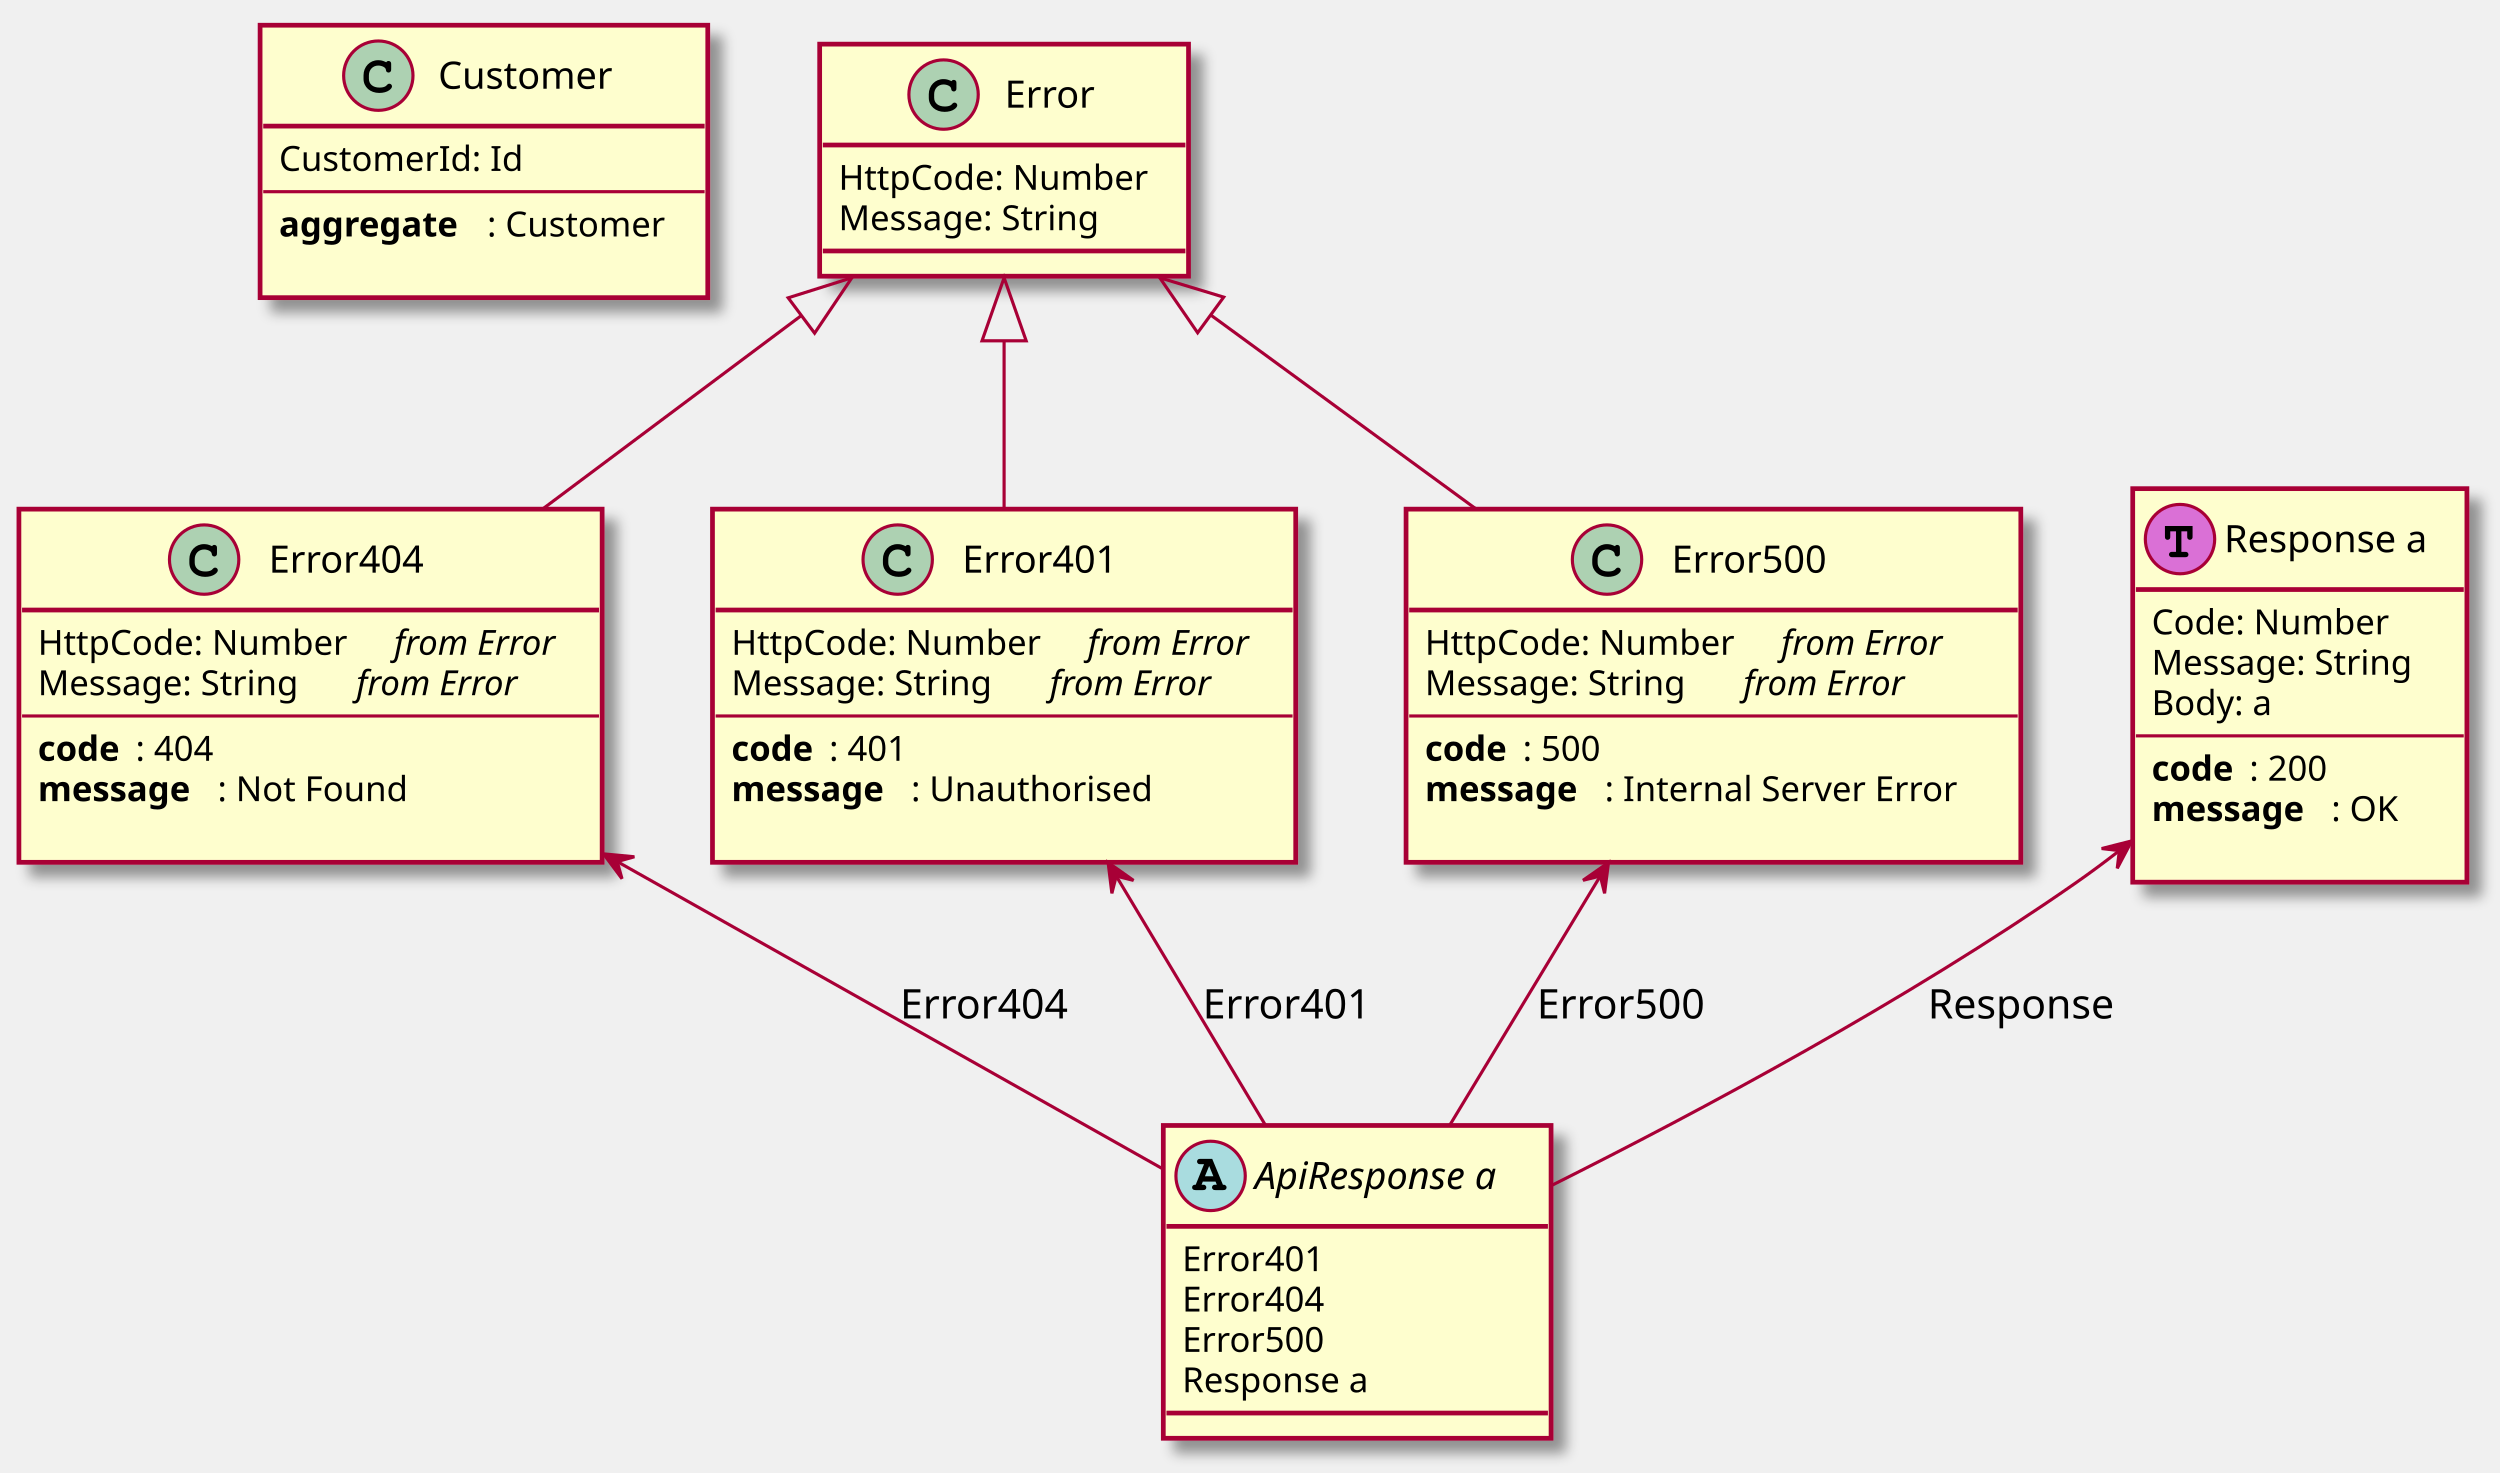
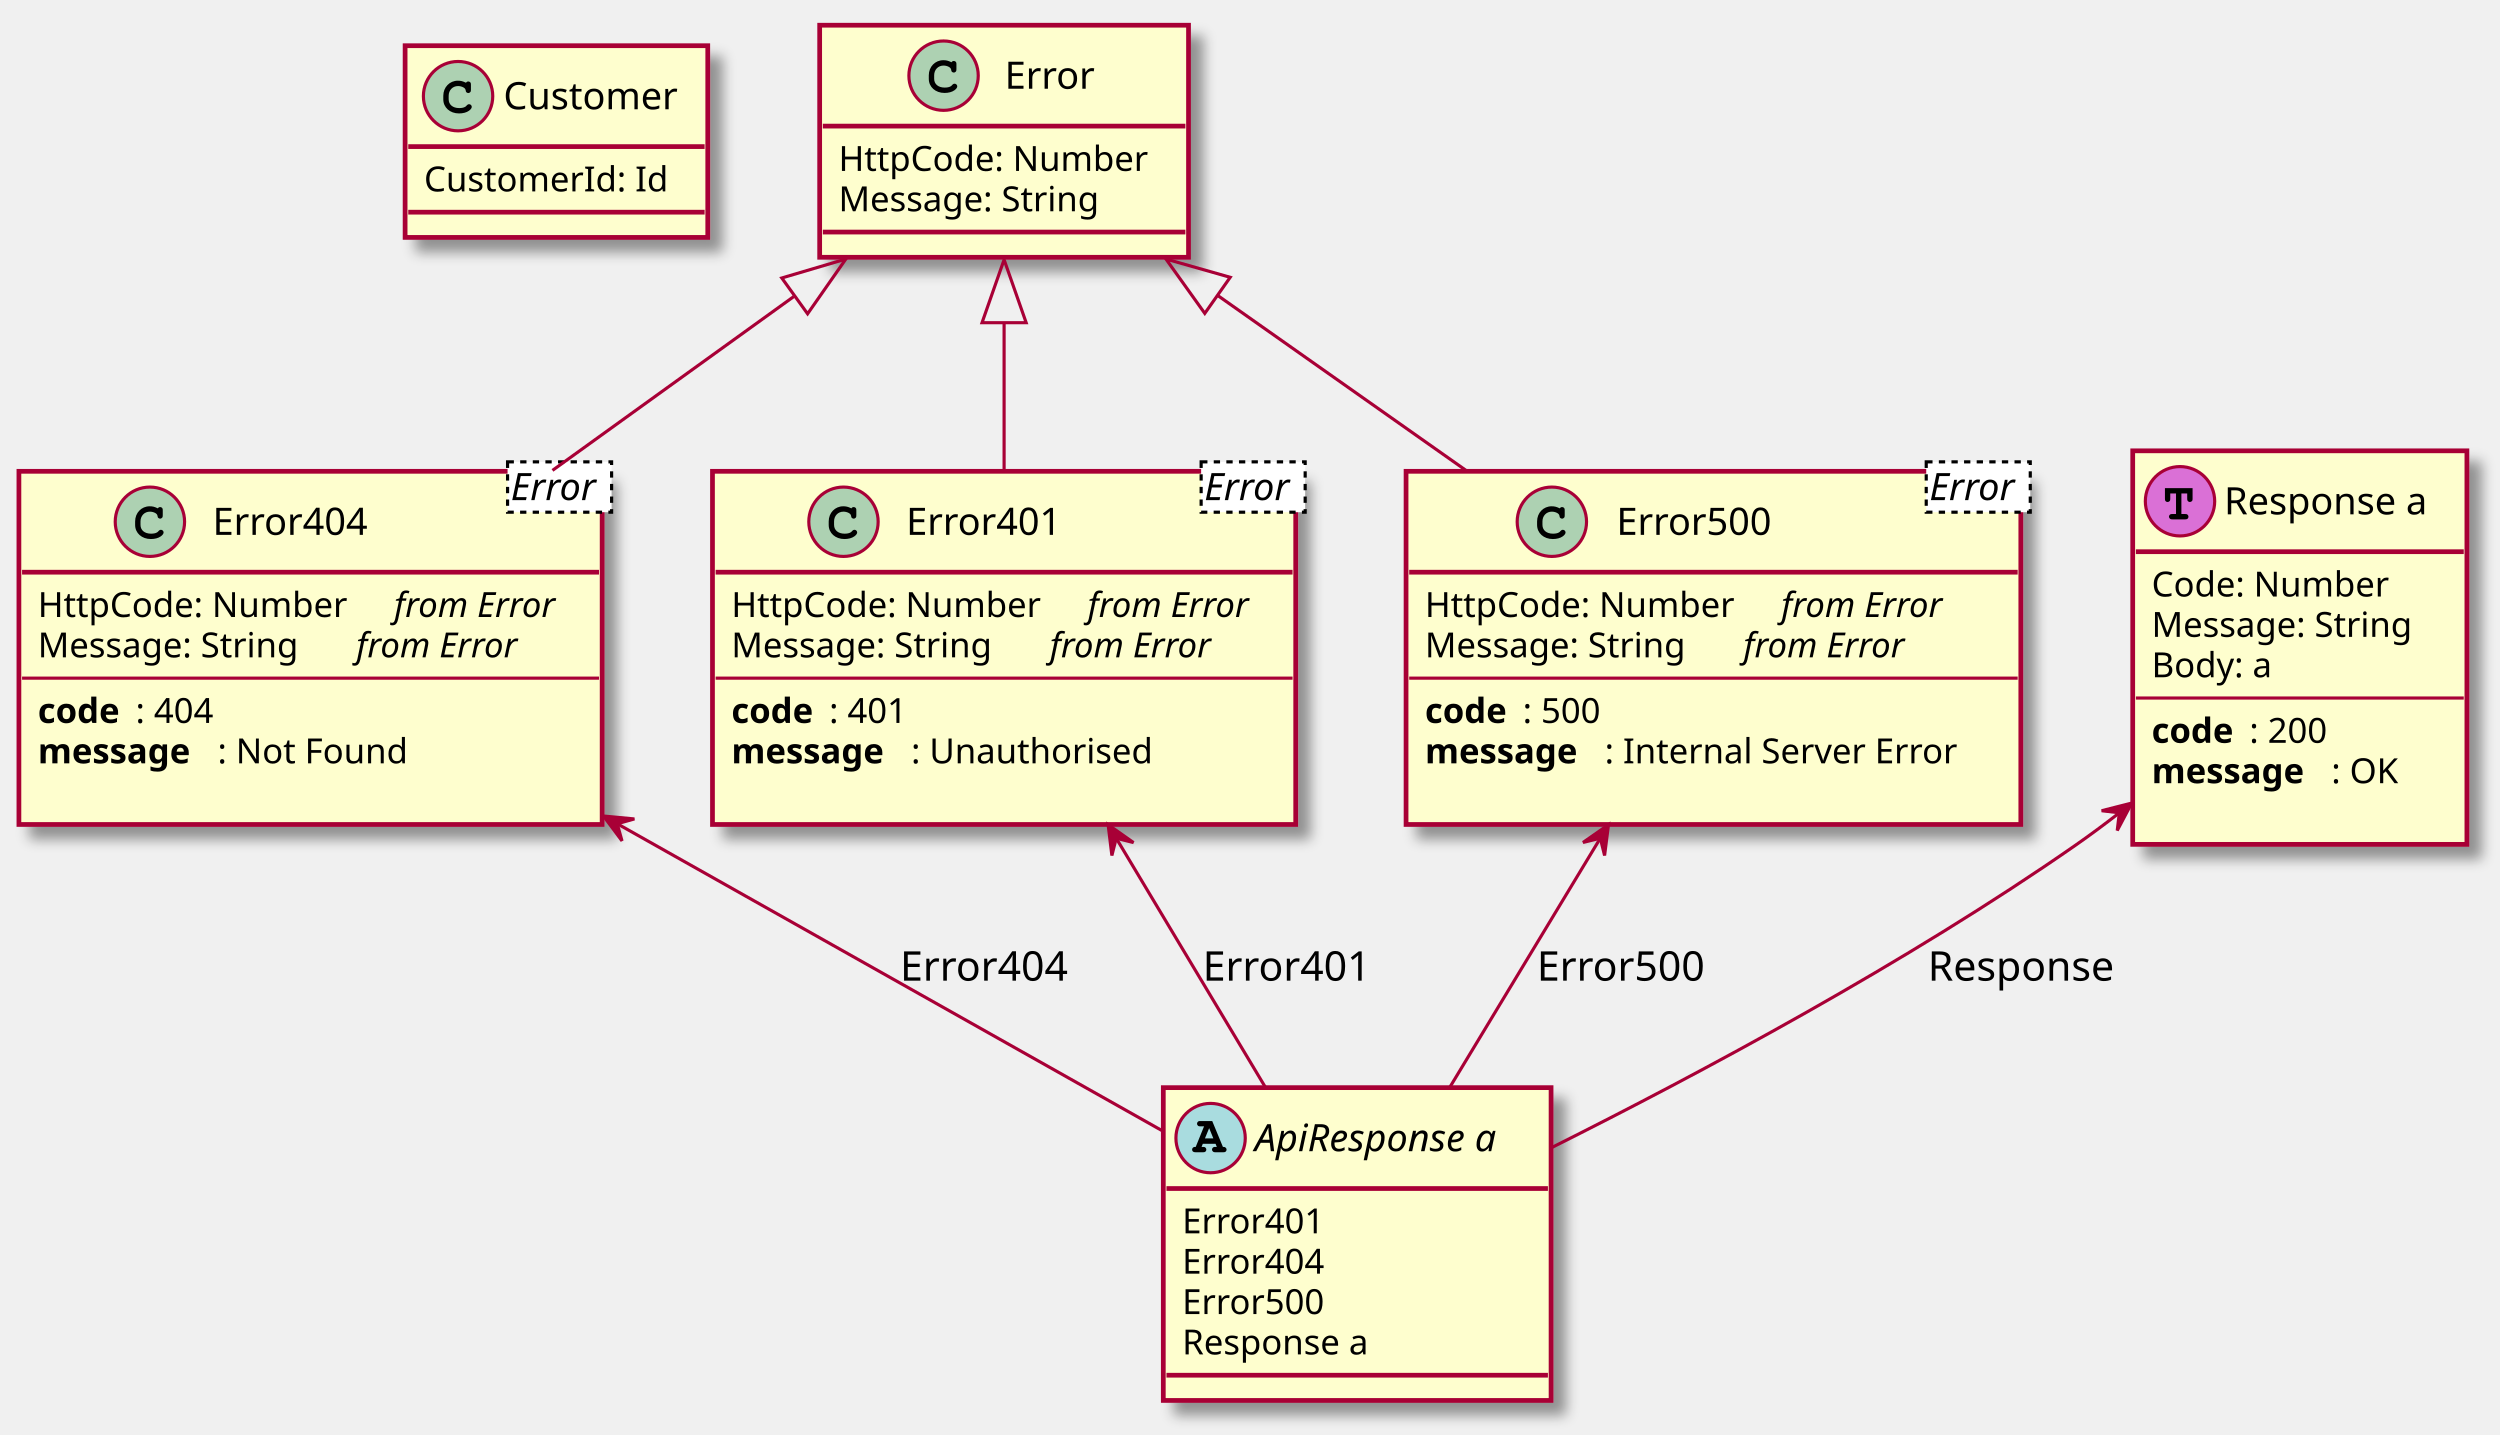
- <svg xmlns="http://www.w3.org/2000/svg" contentScriptType="application/ecmascript" contentStyleType="text/css" height="467px" preserveAspectRatio="none" style="width:793px;height:467px;" version="1.1" viewBox="0 0 793 467" width="793px" zoomAndPan="magnify">
+ <svg xmlns="http://www.w3.org/2000/svg" contentScriptType="application/ecmascript" contentStyleType="text/css" height="455px" preserveAspectRatio="none" style="width:793px;height:455px;" version="1.1" viewBox="0 0 793 455" width="793px" zoomAndPan="magnify">
  <defs>
-     <filter height="300%" id="flx3q37cgegg9" width="300%" x="-1" y="-1">
+     <filter height="300%" id="fidzcqry8nrko" width="300%" x="-1" y="-1">
      <feGaussianBlur result="blurOut" stdDeviation="2.0" />
      <feColorMatrix in="blurOut" result="blurOut2" type="matrix" values="0 0 0 0 0 0 0 0 0 0 0 0 0 0 0 0 0 0 .4 0" />
      <feOffset dx="4.0" dy="4.0" in="blurOut2" result="blurOut3" />
      <feBlend in="SourceGraphic" in2="blurOut3" mode="normal" />
    </filter>
  </defs>
  <g>
-     <rect fill="#FEFECE" filter="url(#flx3q37cgegg9)" height="86.414" id="Customer" style="stroke: #A80036; stroke-width: 1.5;" width="142" x="82.5" y="8" />
-     <ellipse cx="120" cy="24" fill="#ADD1B2" rx="11" ry="11" style="stroke: #A80036; stroke-width: 1.0;" />
-     <path d="M122.344,19.672 L122.516,19.75 C122.734,19.438 122.938,19.344 123.234,19.344 C123.531,19.344 123.812,19.484 123.969,19.75 C124.062,19.906 124.078,20.031 124.078,20.469 L124.078,21.891 C124.078,22.312 124.047,22.5 123.938,22.656 C123.766,22.875 123.5,23.016 123.234,23.016 C123.016,23.016 122.781,22.906 122.641,22.766 C122.5,22.641 122.469,22.516 122.406,22.109 C122.312,21.703 122.141,21.484 121.656,21.203 C121.188,20.953 120.578,20.797 120,20.797 C118.266,20.797 117.016,22.109 117.016,23.891 L117.016,24.984 C117.016,26.688 118.312,27.781 120.359,27.781 C121.125,27.781 121.812,27.656 122.234,27.391 C122.422,27.297 122.422,27.297 122.875,26.812 C123.062,26.625 123.266,26.547 123.484,26.547 C123.953,26.547 124.344,26.938 124.344,27.391 C124.344,27.781 124.016,28.234 123.438,28.641 C122.688,29.188 121.531,29.484 120.312,29.484 C117.422,29.484 115.312,27.594 115.312,25.016 L115.312,23.891 C115.312,21.172 117.312,19.094 119.938,19.094 C120.812,19.094 121.406,19.234 122.344,19.672 Z " />
-     <text fill="#000000" font-family="sans-serif" font-size="12" lengthAdjust="spacingAndGlyphs" textLength="60" x="139" y="28.154">Customer</text>
-     <line style="stroke: #A80036; stroke-width: 1.5;" x1="83.5" x2="223.5" y1="40" y2="40" />
-     <text fill="#000000" font-family="sans-serif" font-size="11" lengthAdjust="spacingAndGlyphs" textLength="84" x="88.5" y="54.21">CustomerId: Id</text>
-     <line style="stroke: #A80036; stroke-width: 1.0;" x1="83.5" x2="223.5" y1="60.805" y2="60.805" />
-     <text fill="#000000" font-family="sans-serif" font-size="11" font-weight="bold" lengthAdjust="spacingAndGlyphs" textLength="66" x="88.5" y="75.015">aggregate</text>
-     <text fill="#000000" font-family="sans-serif" font-size="11" lengthAdjust="spacingAndGlyphs" textLength="64" x="154.5" y="75.015">: Customer</text>
-     <text fill="#000000" font-family="sans-serif" font-size="11" lengthAdjust="spacingAndGlyphs" textLength="0" x="92.5" y="87.82" />
-     <rect fill="#FEFECE" filter="url(#flx3q37cgegg9)" height="73.609" id="Error" style="stroke: #A80036; stroke-width: 1.5;" width="117" x="260" y="14" />
-     <ellipse cx="299.3" cy="30" fill="#ADD1B2" rx="11" ry="11" style="stroke: #A80036; stroke-width: 1.0;" />
-     <path d="M301.644,25.672 L301.816,25.75 C302.034,25.438 302.238,25.344 302.534,25.344 C302.831,25.344 303.113,25.484 303.269,25.75 C303.363,25.906 303.378,26.031 303.378,26.469 L303.378,27.891 C303.378,28.312 303.347,28.5 303.238,28.656 C303.066,28.875 302.8,29.016 302.534,29.016 C302.316,29.016 302.081,28.906 301.941,28.766 C301.8,28.641 301.769,28.516 301.706,28.109 C301.613,27.703 301.441,27.484 300.956,27.203 C300.488,26.953 299.878,26.797 299.3,26.797 C297.566,26.797 296.316,28.109 296.316,29.891 L296.316,30.984 C296.316,32.688 297.613,33.781 299.659,33.781 C300.425,33.781 301.113,33.656 301.534,33.391 C301.722,33.297 301.722,33.297 302.175,32.812 C302.363,32.625 302.566,32.547 302.784,32.547 C303.253,32.547 303.644,32.938 303.644,33.391 C303.644,33.781 303.316,34.234 302.738,34.641 C301.988,35.188 300.831,35.484 299.613,35.484 C296.722,35.484 294.613,33.594 294.613,31.016 L294.613,29.891 C294.613,27.172 296.613,25.094 299.238,25.094 C300.113,25.094 300.706,25.234 301.644,25.672 Z " />
-     <text fill="#000000" font-family="sans-serif" font-size="12" lengthAdjust="spacingAndGlyphs" textLength="31" x="318.7" y="34.154">Error</text>
-     <line style="stroke: #A80036; stroke-width: 1.5;" x1="261" x2="376" y1="46" y2="46" />
-     <text fill="#000000" font-family="sans-serif" font-size="11" lengthAdjust="spacingAndGlyphs" textLength="105" x="266" y="60.21">HttpCode: Number</text>
-     <text fill="#000000" font-family="sans-serif" font-size="11" lengthAdjust="spacingAndGlyphs" textLength="93" x="266" y="73.015">Message: String</text>
-     <line style="stroke: #A80036; stroke-width: 1.5;" x1="261" x2="376" y1="79.609" y2="79.609" />
-     <rect fill="#FEFECE" filter="url(#flx3q37cgegg9)" height="112.023" id="Error404" style="stroke: #A80036; stroke-width: 1.5;" width="185" x="6" y="161.5" />
-     <ellipse cx="64.75" cy="177.5" fill="#ADD1B2" rx="11" ry="11" style="stroke: #A80036; stroke-width: 1.0;" />
-     <path d="M67.094,173.172 L67.266,173.25 C67.484,172.938 67.688,172.844 67.984,172.844 C68.281,172.844 68.562,172.984 68.719,173.25 C68.812,173.406 68.828,173.531 68.828,173.969 L68.828,175.391 C68.828,175.812 68.797,176 68.688,176.156 C68.516,176.375 68.25,176.516 67.984,176.516 C67.766,176.516 67.531,176.406 67.391,176.266 C67.25,176.141 67.219,176.016 67.156,175.609 C67.062,175.203 66.891,174.984 66.406,174.703 C65.938,174.453 65.328,174.297 64.75,174.297 C63.016,174.297 61.766,175.609 61.766,177.391 L61.766,178.484 C61.766,180.188 63.062,181.281 65.109,181.281 C65.875,181.281 66.562,181.156 66.984,180.891 C67.172,180.797 67.172,180.797 67.625,180.312 C67.812,180.125 68.016,180.047 68.234,180.047 C68.703,180.047 69.094,180.438 69.094,180.891 C69.094,181.281 68.766,181.734 68.188,182.141 C67.438,182.688 66.281,182.984 65.062,182.984 C62.172,182.984 60.062,181.094 60.062,178.516 L60.062,177.391 C60.062,174.672 62.062,172.594 64.688,172.594 C65.562,172.594 66.156,172.734 67.094,173.172 Z " />
-     <text fill="#000000" font-family="sans-serif" font-size="12" lengthAdjust="spacingAndGlyphs" textLength="55" x="85.25" y="181.654">Error404</text>
-     <line style="stroke: #A80036; stroke-width: 1.5;" x1="7" x2="190" y1="193.5" y2="193.5" />
-     <text fill="#000000" font-family="sans-serif" font-size="11" lengthAdjust="spacingAndGlyphs" textLength="105" x="12" y="207.71">HttpCode: Number</text>
-     <text fill="#000000" font-family="sans-serif" font-size="11" font-style="italic" lengthAdjust="spacingAndGlyphs" textLength="60" x="125" y="207.71">from Error</text>
-     <text fill="#000000" font-family="sans-serif" font-size="11" lengthAdjust="spacingAndGlyphs" textLength="93" x="12" y="220.515">Message: String</text>
-     <text fill="#000000" font-family="sans-serif" font-size="11" font-style="italic" lengthAdjust="spacingAndGlyphs" textLength="60" x="113" y="220.515">from Error</text>
-     <line style="stroke: #A80036; stroke-width: 1.0;" x1="7" x2="190" y1="227.109" y2="227.109" />
-     <text fill="#000000" font-family="sans-serif" font-size="11" font-weight="bold" lengthAdjust="spacingAndGlyphs" textLength="31" x="12" y="241.32">code</text>
-     <text fill="#000000" font-family="sans-serif" font-size="11" lengthAdjust="spacingAndGlyphs" textLength="29" x="43" y="241.32">: 404</text>
-     <text fill="#000000" font-family="sans-serif" font-size="11" font-weight="bold" lengthAdjust="spacingAndGlyphs" textLength="57" x="12" y="254.125">message</text>
-     <text fill="#000000" font-family="sans-serif" font-size="11" lengthAdjust="spacingAndGlyphs" textLength="65" x="69" y="254.125">: Not Found</text>
-     <text fill="#000000" font-family="sans-serif" font-size="11" lengthAdjust="spacingAndGlyphs" textLength="0" x="16" y="266.929" />
-     <rect fill="#FEFECE" filter="url(#flx3q37cgegg9)" height="112.023" id="Error401" style="stroke: #A80036; stroke-width: 1.5;" width="185" x="226" y="161.5" />
-     <ellipse cx="284.75" cy="177.5" fill="#ADD1B2" rx="11" ry="11" style="stroke: #A80036; stroke-width: 1.0;" />
-     <path d="M287.094,173.172 L287.266,173.25 C287.484,172.938 287.688,172.844 287.984,172.844 C288.281,172.844 288.562,172.984 288.719,173.25 C288.812,173.406 288.828,173.531 288.828,173.969 L288.828,175.391 C288.828,175.812 288.797,176 288.688,176.156 C288.516,176.375 288.25,176.516 287.984,176.516 C287.766,176.516 287.531,176.406 287.391,176.266 C287.25,176.141 287.219,176.016 287.156,175.609 C287.062,175.203 286.891,174.984 286.406,174.703 C285.938,174.453 285.328,174.297 284.75,174.297 C283.016,174.297 281.766,175.609 281.766,177.391 L281.766,178.484 C281.766,180.188 283.062,181.281 285.109,181.281 C285.875,181.281 286.562,181.156 286.984,180.891 C287.172,180.797 287.172,180.797 287.625,180.312 C287.812,180.125 288.016,180.047 288.234,180.047 C288.703,180.047 289.094,180.438 289.094,180.891 C289.094,181.281 288.766,181.734 288.188,182.141 C287.438,182.688 286.281,182.984 285.062,182.984 C282.172,182.984 280.062,181.094 280.062,178.516 L280.062,177.391 C280.062,174.672 282.062,172.594 284.688,172.594 C285.562,172.594 286.156,172.734 287.094,173.172 Z " />
-     <text fill="#000000" font-family="sans-serif" font-size="12" lengthAdjust="spacingAndGlyphs" textLength="55" x="305.25" y="181.654">Error401</text>
-     <line style="stroke: #A80036; stroke-width: 1.5;" x1="227" x2="410" y1="193.5" y2="193.5" />
-     <text fill="#000000" font-family="sans-serif" font-size="11" lengthAdjust="spacingAndGlyphs" textLength="105" x="232" y="207.71">HttpCode: Number</text>
-     <text fill="#000000" font-family="sans-serif" font-size="11" font-style="italic" lengthAdjust="spacingAndGlyphs" textLength="60" x="345" y="207.71">from Error</text>
-     <text fill="#000000" font-family="sans-serif" font-size="11" lengthAdjust="spacingAndGlyphs" textLength="93" x="232" y="220.515">Message: String</text>
-     <text fill="#000000" font-family="sans-serif" font-size="11" font-style="italic" lengthAdjust="spacingAndGlyphs" textLength="60" x="333" y="220.515">from Error</text>
-     <line style="stroke: #A80036; stroke-width: 1.0;" x1="227" x2="410" y1="227.109" y2="227.109" />
-     <text fill="#000000" font-family="sans-serif" font-size="11" font-weight="bold" lengthAdjust="spacingAndGlyphs" textLength="31" x="232" y="241.32">code</text>
-     <text fill="#000000" font-family="sans-serif" font-size="11" lengthAdjust="spacingAndGlyphs" textLength="29" x="263" y="241.32">: 401</text>
-     <text fill="#000000" font-family="sans-serif" font-size="11" font-weight="bold" lengthAdjust="spacingAndGlyphs" textLength="57" x="232" y="254.125">message</text>
-     <text fill="#000000" font-family="sans-serif" font-size="11" lengthAdjust="spacingAndGlyphs" textLength="84" x="289" y="254.125">: Unauthorised</text>
-     <text fill="#000000" font-family="sans-serif" font-size="11" lengthAdjust="spacingAndGlyphs" textLength="0" x="236" y="266.929" />
-     <rect fill="#FEFECE" filter="url(#flx3q37cgegg9)" height="112.023" id="Error500" style="stroke: #A80036; stroke-width: 1.5;" width="195" x="446" y="161.5" />
-     <ellipse cx="509.75" cy="177.5" fill="#ADD1B2" rx="11" ry="11" style="stroke: #A80036; stroke-width: 1.0;" />
-     <path d="M512.094,173.172 L512.266,173.25 C512.484,172.938 512.688,172.844 512.984,172.844 C513.281,172.844 513.562,172.984 513.719,173.25 C513.812,173.406 513.828,173.531 513.828,173.969 L513.828,175.391 C513.828,175.812 513.797,176 513.688,176.156 C513.516,176.375 513.25,176.516 512.984,176.516 C512.766,176.516 512.531,176.406 512.391,176.266 C512.25,176.141 512.219,176.016 512.156,175.609 C512.062,175.203 511.891,174.984 511.406,174.703 C510.938,174.453 510.328,174.297 509.75,174.297 C508.016,174.297 506.766,175.609 506.766,177.391 L506.766,178.484 C506.766,180.188 508.062,181.281 510.109,181.281 C510.875,181.281 511.562,181.156 511.984,180.891 C512.172,180.797 512.172,180.797 512.625,180.312 C512.812,180.125 513.016,180.047 513.234,180.047 C513.703,180.047 514.094,180.438 514.094,180.891 C514.094,181.281 513.766,181.734 513.188,182.141 C512.438,182.688 511.281,182.984 510.062,182.984 C507.172,182.984 505.062,181.094 505.062,178.516 L505.062,177.391 C505.062,174.672 507.062,172.594 509.688,172.594 C510.562,172.594 511.156,172.734 512.094,173.172 Z " />
-     <text fill="#000000" font-family="sans-serif" font-size="12" lengthAdjust="spacingAndGlyphs" textLength="55" x="530.25" y="181.654">Error500</text>
-     <line style="stroke: #A80036; stroke-width: 1.5;" x1="447" x2="640" y1="193.5" y2="193.5" />
-     <text fill="#000000" font-family="sans-serif" font-size="11" lengthAdjust="spacingAndGlyphs" textLength="105" x="452" y="207.71">HttpCode: Number</text>
-     <text fill="#000000" font-family="sans-serif" font-size="11" font-style="italic" lengthAdjust="spacingAndGlyphs" textLength="60" x="565" y="207.71">from Error</text>
-     <text fill="#000000" font-family="sans-serif" font-size="11" lengthAdjust="spacingAndGlyphs" textLength="93" x="452" y="220.515">Message: String</text>
-     <text fill="#000000" font-family="sans-serif" font-size="11" font-style="italic" lengthAdjust="spacingAndGlyphs" textLength="60" x="553" y="220.515">from Error</text>
-     <line style="stroke: #A80036; stroke-width: 1.0;" x1="447" x2="640" y1="227.109" y2="227.109" />
-     <text fill="#000000" font-family="sans-serif" font-size="11" font-weight="bold" lengthAdjust="spacingAndGlyphs" textLength="31" x="452" y="241.32">code</text>
-     <text fill="#000000" font-family="sans-serif" font-size="11" lengthAdjust="spacingAndGlyphs" textLength="29" x="483" y="241.32">: 500</text>
-     <text fill="#000000" font-family="sans-serif" font-size="11" font-weight="bold" lengthAdjust="spacingAndGlyphs" textLength="57" x="452" y="254.125">message</text>
-     <text fill="#000000" font-family="sans-serif" font-size="11" lengthAdjust="spacingAndGlyphs" textLength="126" x="509" y="254.125">: Internal Server Error</text>
-     <text fill="#000000" font-family="sans-serif" font-size="11" lengthAdjust="spacingAndGlyphs" textLength="0" x="456" y="266.929" />
-     <rect fill="#FEFECE" filter="url(#flx3q37cgegg9)" height="124.828" id="Response" style="stroke: #A80036; stroke-width: 1.5;" width="106" x="676.5" y="155" />
-     <ellipse cx="691.5" cy="171" fill="#DA70D6" rx="11" ry="11" style="stroke: #A80036; stroke-width: 1.0;" />
-     <path d="M691.938,168.531 L691.938,175.047 L693.062,175.047 C693.516,175.047 693.656,175.078 693.812,175.203 C694.047,175.375 694.172,175.625 694.172,175.906 C694.172,176.188 694.031,176.484 693.766,176.625 C693.656,176.703 693.391,176.75 693.062,176.75 L689.125,176.75 C688.734,176.75 688.516,176.703 688.359,176.578 C688.141,176.422 688,176.156 688,175.906 C688,175.609 688.156,175.328 688.406,175.172 C688.562,175.062 688.688,175.047 689.125,175.047 L690.234,175.047 L690.234,168.531 L688.406,168.531 L688.406,170.125 C688.406,170.578 688.375,170.719 688.266,170.891 C688.094,171.109 687.844,171.234 687.562,171.234 C687.281,171.234 686.984,171.094 686.828,170.828 C686.75,170.688 686.719,170.516 686.719,170.125 L686.719,166.844 L695.484,166.844 L695.484,170.125 C695.484,170.594 695.469,170.719 695.328,170.891 C695.156,171.109 694.906,171.234 694.641,171.234 C694.344,171.234 694.062,171.078 693.906,170.828 C693.812,170.688 693.781,170.516 693.781,170.125 L693.781,168.531 Z " />
-     <text fill="#000000" font-family="sans-serif" font-size="12" lengthAdjust="spacingAndGlyphs" textLength="74" x="705.5" y="175.154">Response a</text>
-     <line style="stroke: #A80036; stroke-width: 1.5;" x1="677.5" x2="781.5" y1="187" y2="187" />
-     <text fill="#000000" font-family="sans-serif" font-size="11" lengthAdjust="spacingAndGlyphs" textLength="82" x="682.5" y="201.21">Code: Number</text>
-     <text fill="#000000" font-family="sans-serif" font-size="11" lengthAdjust="spacingAndGlyphs" textLength="93" x="682.5" y="214.015">Message: String</text>
-     <text fill="#000000" font-family="sans-serif" font-size="11" lengthAdjust="spacingAndGlyphs" textLength="43" x="682.5" y="226.82">Body: a</text>
-     <line style="stroke: #A80036; stroke-width: 1.0;" x1="677.5" x2="781.5" y1="233.414" y2="233.414" />
-     <text fill="#000000" font-family="sans-serif" font-size="11" font-weight="bold" lengthAdjust="spacingAndGlyphs" textLength="31" x="682.5" y="247.625">code</text>
-     <text fill="#000000" font-family="sans-serif" font-size="11" lengthAdjust="spacingAndGlyphs" textLength="29" x="713.5" y="247.625">: 200</text>
-     <text fill="#000000" font-family="sans-serif" font-size="11" font-weight="bold" lengthAdjust="spacingAndGlyphs" textLength="57" x="682.5" y="260.429">message</text>
-     <text fill="#000000" font-family="sans-serif" font-size="11" lengthAdjust="spacingAndGlyphs" textLength="24" x="739.5" y="260.429">: OK</text>
-     <text fill="#000000" font-family="sans-serif" font-size="11" lengthAdjust="spacingAndGlyphs" textLength="0" x="686.5" y="273.234" />
-     <rect fill="#FEFECE" filter="url(#flx3q37cgegg9)" height="99.219" id="ApiResponse" style="stroke: #A80036; stroke-width: 1.5;" width="123" x="369" y="357" />
-     <ellipse cx="384" cy="373" fill="#A9DCDF" rx="11" ry="11" style="stroke: #A80036; stroke-width: 1.0;" />
-     <path d="M385.578,374.812 L381.531,374.812 L381.141,375.797 L381.531,375.797 C381.984,375.797 382.125,375.828 382.297,375.953 C382.516,376.125 382.641,376.375 382.641,376.656 C382.641,376.938 382.5,377.234 382.234,377.375 C382.109,377.469 381.891,377.5 381.531,377.5 L379.266,377.5 C378.516,377.5 378.141,377.219 378.141,376.656 C378.141,376.359 378.297,376.078 378.547,375.922 C378.703,375.812 378.859,375.797 379.281,375.797 L381.922,369.281 L380.844,369.281 C380.406,369.281 380.234,369.25 380.062,369.141 C379.844,368.969 379.703,368.719 379.703,368.438 C379.703,368.156 379.859,367.875 380.109,367.703 C380.266,367.609 380.391,367.594 380.844,367.594 L384.516,367.594 L387.906,375.797 C388.375,375.797 388.531,375.828 388.703,375.969 C388.922,376.125 389.062,376.375 389.062,376.656 C389.062,376.938 388.906,377.234 388.656,377.375 C388.516,377.469 388.297,377.5 387.938,377.5 L385.578,377.5 C385.156,377.5 384.953,377.453 384.812,377.328 C384.594,377.172 384.453,376.922 384.453,376.656 C384.453,376.359 384.609,376.078 384.859,375.922 C385.016,375.812 385.125,375.797 385.578,375.797 L385.969,375.797 Z M384.875,373.109 L383.547,369.844 L382.203,373.109 Z " />
-     <text fill="#000000" font-family="sans-serif" font-size="12" font-style="italic" lengthAdjust="spacingAndGlyphs" textLength="91" x="398" y="377.154">ApiResponse a</text>
-     <line style="stroke: #A80036; stroke-width: 1.5;" x1="370" x2="491" y1="389" y2="389" />
-     <text fill="#000000" font-family="sans-serif" font-size="11" lengthAdjust="spacingAndGlyphs" textLength="50" x="375" y="403.21">Error401</text>
-     <text fill="#000000" font-family="sans-serif" font-size="11" lengthAdjust="spacingAndGlyphs" textLength="50" x="375" y="416.015">Error404</text>
-     <text fill="#000000" font-family="sans-serif" font-size="11" lengthAdjust="spacingAndGlyphs" textLength="50" x="375" y="428.82">Error500</text>
-     <text fill="#000000" font-family="sans-serif" font-size="11" lengthAdjust="spacingAndGlyphs" textLength="67" x="375" y="441.625">Response a</text>
-     <line style="stroke: #A80036; stroke-width: 1.5;" x1="370" x2="491" y1="448.219" y2="448.219" />
-     <path d="M254.014,100.218 C228.36,119.4 198.696,141.581 172.198,161.394 " fill="none" id="Error-Error404" style="stroke: #A80036; stroke-width: 1.0;" />
-     <polygon fill="none" points="250.011,94.471,270.22,88.1,258.394,105.683,250.011,94.471" style="stroke: #A80036; stroke-width: 1.0;" />
-     <path d="M318.5,108.322 C318.5,125.481 318.5,144.317 318.5,161.394 " fill="none" id="Error-Error401" style="stroke: #A80036; stroke-width: 1.0;" />
-     <polygon fill="none" points="311.5,108.1,318.5,88.1,325.5,108.1,311.5,108.1" style="stroke: #A80036; stroke-width: 1.0;" />
-     <path d="M384.077,99.944 C410.399,119.189 440.897,141.486 468.127,161.394 " fill="none" id="Error-Error500" style="stroke: #A80036; stroke-width: 1.0;" />
-     <polygon fill="none" points="379.891,105.555,367.877,88.1,388.154,94.253,379.891,105.555" style="stroke: #A80036; stroke-width: 1.0;" />
-     <path d="M354.117,277.968 C369.349,303.4 386.911,332.722 401.352,356.833 " fill="none" id="Error401-ApiResponse" style="stroke: #A80036; stroke-width: 1.0;" />
-     <polygon fill="#A80036" points="351.498,273.595,352.691,283.371,354.067,277.885,359.554,279.261,351.498,273.595" style="stroke: #A80036; stroke-width: 1.0;" />
-     <text fill="#000000" font-family="sans-serif" font-size="13" lengthAdjust="spacingAndGlyphs" textLength="55" x="381.5" y="323.067">Error401</text>
-     <path d="M196.103,273.475 C251.969,304.942 320.361,343.464 368.815,370.756 " fill="none" id="Error404-ApiResponse" style="stroke: #A80036; stroke-width: 1.0;" />
-     <polygon fill="#A80036" points="191.422,270.839,197.301,278.74,195.779,273.292,201.227,271.77,191.422,270.839" style="stroke: #A80036; stroke-width: 1.0;" />
-     <text fill="#000000" font-family="sans-serif" font-size="13" lengthAdjust="spacingAndGlyphs" textLength="55" x="285.5" y="323.067">Error404</text>
-     <path d="M507.565,277.968 C492.197,303.4 474.478,332.722 459.908,356.833 " fill="none" id="Error500-ApiResponse" style="stroke: #A80036; stroke-width: 1.0;" />
-     <polygon fill="#A80036" points="510.207,273.595,502.129,279.229,507.621,277.874,508.975,283.366,510.207,273.595" style="stroke: #A80036; stroke-width: 1.0;" />
-     <text fill="#000000" font-family="sans-serif" font-size="13" lengthAdjust="spacingAndGlyphs" textLength="55" x="487.5" y="323.067">Error500</text>
-     <path d="M672.063,269.981 C667.558,273.481 663.008,276.86 658.5,280 C604.929,317.323 539.192,352.497 492.092,376.057 " fill="none" id="Response-ApiResponse" style="stroke: #A80036; stroke-width: 1.0;" />
-     <polygon fill="#A80036" points="676.184,266.735,666.638,269.159,672.255,269.828,671.587,275.445,676.184,266.735" style="stroke: #A80036; stroke-width: 1.0;" />
-     <text fill="#000000" font-family="sans-serif" font-size="13" lengthAdjust="spacingAndGlyphs" textLength="62" x="611.5" y="323.067">Response</text>
+     <rect fill="#FEFECE" filter="url(#fidzcqry8nrko)" height="60.805" id="Customer" style="stroke: #A80036; stroke-width: 1.5;" width="96" x="128.5" y="14.5" />
+     <ellipse cx="145.3" cy="30.5" fill="#ADD1B2" rx="11" ry="11" style="stroke: #A80036; stroke-width: 1.0;" />
+     <path d="M147.644,26.172 L147.816,26.25 C148.034,25.938 148.238,25.844 148.534,25.844 C148.831,25.844 149.113,25.984 149.269,26.25 C149.363,26.406 149.378,26.531 149.378,26.969 L149.378,28.391 C149.378,28.812 149.347,29 149.238,29.156 C149.066,29.375 148.8,29.516 148.534,29.516 C148.316,29.516 148.081,29.406 147.941,29.266 C147.8,29.141 147.769,29.016 147.706,28.609 C147.613,28.203 147.441,27.984 146.956,27.703 C146.488,27.453 145.878,27.297 145.3,27.297 C143.566,27.297 142.316,28.609 142.316,30.391 L142.316,31.484 C142.316,33.188 143.613,34.281 145.659,34.281 C146.425,34.281 147.113,34.156 147.534,33.891 C147.722,33.797 147.722,33.797 148.175,33.312 C148.363,33.125 148.566,33.047 148.784,33.047 C149.253,33.047 149.644,33.438 149.644,33.891 C149.644,34.281 149.316,34.734 148.738,35.141 C147.988,35.688 146.831,35.984 145.613,35.984 C142.722,35.984 140.613,34.094 140.613,31.516 L140.613,30.391 C140.613,27.672 142.613,25.594 145.238,25.594 C146.113,25.594 146.706,25.734 147.644,26.172 Z " />
+     <text fill="#000000" font-family="sans-serif" font-size="12" lengthAdjust="spacingAndGlyphs" textLength="60" x="159.7" y="34.654">Customer</text>
+     <line style="stroke: #A80036; stroke-width: 1.5;" x1="129.5" x2="223.5" y1="46.5" y2="46.5" />
+     <text fill="#000000" font-family="sans-serif" font-size="11" lengthAdjust="spacingAndGlyphs" textLength="84" x="134.5" y="60.71">CustomerId: Id</text>
+     <line style="stroke: #A80036; stroke-width: 1.5;" x1="129.5" x2="223.5" y1="67.305" y2="67.305" />
+     <rect fill="#FEFECE" filter="url(#fidzcqry8nrko)" height="73.609" id="Error" style="stroke: #A80036; stroke-width: 1.5;" width="117" x="260" y="8" />
+     <ellipse cx="299.3" cy="24" fill="#ADD1B2" rx="11" ry="11" style="stroke: #A80036; stroke-width: 1.0;" />
+     <path d="M301.644,19.672 L301.816,19.75 C302.034,19.438 302.238,19.344 302.534,19.344 C302.831,19.344 303.113,19.484 303.269,19.75 C303.363,19.906 303.378,20.031 303.378,20.469 L303.378,21.891 C303.378,22.312 303.347,22.5 303.238,22.656 C303.066,22.875 302.8,23.016 302.534,23.016 C302.316,23.016 302.081,22.906 301.941,22.766 C301.8,22.641 301.769,22.516 301.706,22.109 C301.613,21.703 301.441,21.484 300.956,21.203 C300.488,20.953 299.878,20.797 299.3,20.797 C297.566,20.797 296.316,22.109 296.316,23.891 L296.316,24.984 C296.316,26.688 297.613,27.781 299.659,27.781 C300.425,27.781 301.113,27.656 301.534,27.391 C301.722,27.297 301.722,27.297 302.175,26.812 C302.363,26.625 302.566,26.547 302.784,26.547 C303.253,26.547 303.644,26.938 303.644,27.391 C303.644,27.781 303.316,28.234 302.738,28.641 C301.988,29.188 300.831,29.484 299.613,29.484 C296.722,29.484 294.613,27.594 294.613,25.016 L294.613,23.891 C294.613,21.172 296.613,19.094 299.238,19.094 C300.113,19.094 300.706,19.234 301.644,19.672 Z " />
+     <text fill="#000000" font-family="sans-serif" font-size="12" lengthAdjust="spacingAndGlyphs" textLength="31" x="318.7" y="28.154">Error</text>
+     <line style="stroke: #A80036; stroke-width: 1.5;" x1="261" x2="376" y1="40" y2="40" />
+     <text fill="#000000" font-family="sans-serif" font-size="11" lengthAdjust="spacingAndGlyphs" textLength="105" x="266" y="54.21">HttpCode: Number</text>
+     <text fill="#000000" font-family="sans-serif" font-size="11" lengthAdjust="spacingAndGlyphs" textLength="93" x="266" y="67.015">Message: String</text>
+     <line style="stroke: #A80036; stroke-width: 1.5;" x1="261" x2="376" y1="73.609" y2="73.609" />
+     <rect fill="#FEFECE" filter="url(#fidzcqry8nrko)" height="112.023" id="Error404" style="stroke: #A80036; stroke-width: 1.5;" width="185" x="6" y="149.5" />
+     <ellipse cx="47.55" cy="165.5" fill="#ADD1B2" rx="11" ry="11" style="stroke: #A80036; stroke-width: 1.0;" />
+     <path d="M49.894,161.172 L50.066,161.25 C50.284,160.938 50.487,160.844 50.784,160.844 C51.081,160.844 51.362,160.984 51.519,161.25 C51.612,161.406 51.628,161.531 51.628,161.969 L51.628,163.391 C51.628,163.812 51.597,164 51.487,164.156 C51.316,164.375 51.05,164.516 50.784,164.516 C50.566,164.516 50.331,164.406 50.191,164.266 C50.05,164.141 50.019,164.016 49.956,163.609 C49.862,163.203 49.691,162.984 49.206,162.703 C48.737,162.453 48.128,162.297 47.55,162.297 C45.816,162.297 44.566,163.609 44.566,165.391 L44.566,166.484 C44.566,168.188 45.862,169.281 47.909,169.281 C48.675,169.281 49.362,169.156 49.784,168.891 C49.972,168.797 49.972,168.797 50.425,168.312 C50.612,168.125 50.816,168.047 51.034,168.047 C51.503,168.047 51.894,168.438 51.894,168.891 C51.894,169.281 51.566,169.734 50.987,170.141 C50.237,170.688 49.081,170.984 47.862,170.984 C44.972,170.984 42.862,169.094 42.862,166.516 L42.862,165.391 C42.862,162.672 44.862,160.594 47.487,160.594 C48.362,160.594 48.956,160.734 49.894,161.172 Z " />
+     <text fill="#000000" font-family="sans-serif" font-size="12" lengthAdjust="spacingAndGlyphs" textLength="55" x="67.45" y="169.654">Error404</text>
+     <rect fill="#FFFFFF" height="15.969" style="stroke: #000000; stroke-width: 1.0; stroke-dasharray: 2.0,2.0;" width="33" x="161" y="146.5" />
+     <text fill="#000000" font-family="sans-serif" font-size="12" font-style="italic" lengthAdjust="spacingAndGlyphs" textLength="31" x="162" y="158.639">Error</text>
+     <line style="stroke: #A80036; stroke-width: 1.5;" x1="7" x2="190" y1="181.5" y2="181.5" />
+     <text fill="#000000" font-family="sans-serif" font-size="11" lengthAdjust="spacingAndGlyphs" textLength="105" x="12" y="195.71">HttpCode: Number</text>
+     <text fill="#000000" font-family="sans-serif" font-size="11" font-style="italic" lengthAdjust="spacingAndGlyphs" textLength="60" x="125" y="195.71">from Error</text>
+     <text fill="#000000" font-family="sans-serif" font-size="11" lengthAdjust="spacingAndGlyphs" textLength="93" x="12" y="208.515">Message: String</text>
+     <text fill="#000000" font-family="sans-serif" font-size="11" font-style="italic" lengthAdjust="spacingAndGlyphs" textLength="60" x="113" y="208.515">from Error</text>
+     <line style="stroke: #A80036; stroke-width: 1.0;" x1="7" x2="190" y1="215.109" y2="215.109" />
+     <text fill="#000000" font-family="sans-serif" font-size="11" font-weight="bold" lengthAdjust="spacingAndGlyphs" textLength="31" x="12" y="229.32">code</text>
+     <text fill="#000000" font-family="sans-serif" font-size="11" lengthAdjust="spacingAndGlyphs" textLength="29" x="43" y="229.32">: 404</text>
+     <text fill="#000000" font-family="sans-serif" font-size="11" font-weight="bold" lengthAdjust="spacingAndGlyphs" textLength="57" x="12" y="242.125">message</text>
+     <text fill="#000000" font-family="sans-serif" font-size="11" lengthAdjust="spacingAndGlyphs" textLength="65" x="69" y="242.125">: Not Found</text>
+     <text fill="#000000" font-family="sans-serif" font-size="11" lengthAdjust="spacingAndGlyphs" textLength="0" x="16" y="254.929" />
+     <rect fill="#FEFECE" filter="url(#fidzcqry8nrko)" height="112.023" id="Error401" style="stroke: #A80036; stroke-width: 1.5;" width="185" x="226" y="149.5" />
+     <ellipse cx="267.55" cy="165.5" fill="#ADD1B2" rx="11" ry="11" style="stroke: #A80036; stroke-width: 1.0;" />
+     <path d="M269.894,161.172 L270.066,161.25 C270.284,160.938 270.488,160.844 270.784,160.844 C271.081,160.844 271.363,160.984 271.519,161.25 C271.613,161.406 271.628,161.531 271.628,161.969 L271.628,163.391 C271.628,163.812 271.597,164 271.488,164.156 C271.316,164.375 271.05,164.516 270.784,164.516 C270.566,164.516 270.331,164.406 270.191,164.266 C270.05,164.141 270.019,164.016 269.956,163.609 C269.863,163.203 269.691,162.984 269.206,162.703 C268.738,162.453 268.128,162.297 267.55,162.297 C265.816,162.297 264.566,163.609 264.566,165.391 L264.566,166.484 C264.566,168.188 265.863,169.281 267.909,169.281 C268.675,169.281 269.363,169.156 269.784,168.891 C269.972,168.797 269.972,168.797 270.425,168.312 C270.613,168.125 270.816,168.047 271.034,168.047 C271.503,168.047 271.894,168.438 271.894,168.891 C271.894,169.281 271.566,169.734 270.988,170.141 C270.238,170.688 269.081,170.984 267.863,170.984 C264.972,170.984 262.863,169.094 262.863,166.516 L262.863,165.391 C262.863,162.672 264.863,160.594 267.488,160.594 C268.363,160.594 268.956,160.734 269.894,161.172 Z " />
+     <text fill="#000000" font-family="sans-serif" font-size="12" lengthAdjust="spacingAndGlyphs" textLength="55" x="287.45" y="169.654">Error401</text>
+     <rect fill="#FFFFFF" height="15.969" style="stroke: #000000; stroke-width: 1.0; stroke-dasharray: 2.0,2.0;" width="33" x="381" y="146.5" />
+     <text fill="#000000" font-family="sans-serif" font-size="12" font-style="italic" lengthAdjust="spacingAndGlyphs" textLength="31" x="382" y="158.639">Error</text>
+     <line style="stroke: #A80036; stroke-width: 1.5;" x1="227" x2="410" y1="181.5" y2="181.5" />
+     <text fill="#000000" font-family="sans-serif" font-size="11" lengthAdjust="spacingAndGlyphs" textLength="105" x="232" y="195.71">HttpCode: Number</text>
+     <text fill="#000000" font-family="sans-serif" font-size="11" font-style="italic" lengthAdjust="spacingAndGlyphs" textLength="60" x="345" y="195.71">from Error</text>
+     <text fill="#000000" font-family="sans-serif" font-size="11" lengthAdjust="spacingAndGlyphs" textLength="93" x="232" y="208.515">Message: String</text>
+     <text fill="#000000" font-family="sans-serif" font-size="11" font-style="italic" lengthAdjust="spacingAndGlyphs" textLength="60" x="333" y="208.515">from Error</text>
+     <line style="stroke: #A80036; stroke-width: 1.0;" x1="227" x2="410" y1="215.109" y2="215.109" />
+     <text fill="#000000" font-family="sans-serif" font-size="11" font-weight="bold" lengthAdjust="spacingAndGlyphs" textLength="31" x="232" y="229.32">code</text>
+     <text fill="#000000" font-family="sans-serif" font-size="11" lengthAdjust="spacingAndGlyphs" textLength="29" x="263" y="229.32">: 401</text>
+     <text fill="#000000" font-family="sans-serif" font-size="11" font-weight="bold" lengthAdjust="spacingAndGlyphs" textLength="57" x="232" y="242.125">message</text>
+     <text fill="#000000" font-family="sans-serif" font-size="11" lengthAdjust="spacingAndGlyphs" textLength="84" x="289" y="242.125">: Unauthorised</text>
+     <text fill="#000000" font-family="sans-serif" font-size="11" lengthAdjust="spacingAndGlyphs" textLength="0" x="236" y="254.929" />
+     <rect fill="#FEFECE" filter="url(#fidzcqry8nrko)" height="112.023" id="Error500" style="stroke: #A80036; stroke-width: 1.5;" width="195" x="446" y="149.5" />
+     <ellipse cx="492.25" cy="165.5" fill="#ADD1B2" rx="11" ry="11" style="stroke: #A80036; stroke-width: 1.0;" />
+     <path d="M494.594,161.172 L494.766,161.25 C494.984,160.938 495.188,160.844 495.484,160.844 C495.781,160.844 496.062,160.984 496.219,161.25 C496.312,161.406 496.328,161.531 496.328,161.969 L496.328,163.391 C496.328,163.812 496.297,164 496.188,164.156 C496.016,164.375 495.75,164.516 495.484,164.516 C495.266,164.516 495.031,164.406 494.891,164.266 C494.75,164.141 494.719,164.016 494.656,163.609 C494.562,163.203 494.391,162.984 493.906,162.703 C493.438,162.453 492.828,162.297 492.25,162.297 C490.516,162.297 489.266,163.609 489.266,165.391 L489.266,166.484 C489.266,168.188 490.562,169.281 492.609,169.281 C493.375,169.281 494.062,169.156 494.484,168.891 C494.672,168.797 494.672,168.797 495.125,168.312 C495.312,168.125 495.516,168.047 495.734,168.047 C496.203,168.047 496.594,168.438 496.594,168.891 C496.594,169.281 496.266,169.734 495.688,170.141 C494.938,170.688 493.781,170.984 492.562,170.984 C489.672,170.984 487.562,169.094 487.562,166.516 L487.562,165.391 C487.562,162.672 489.562,160.594 492.188,160.594 C493.062,160.594 493.656,160.734 494.594,161.172 Z " />
+     <text fill="#000000" font-family="sans-serif" font-size="12" lengthAdjust="spacingAndGlyphs" textLength="55" x="512.75" y="169.654">Error500</text>
+     <rect fill="#FFFFFF" height="15.969" style="stroke: #000000; stroke-width: 1.0; stroke-dasharray: 2.0,2.0;" width="33" x="611" y="146.5" />
+     <text fill="#000000" font-family="sans-serif" font-size="12" font-style="italic" lengthAdjust="spacingAndGlyphs" textLength="31" x="612" y="158.639">Error</text>
+     <line style="stroke: #A80036; stroke-width: 1.5;" x1="447" x2="640" y1="181.5" y2="181.5" />
+     <text fill="#000000" font-family="sans-serif" font-size="11" lengthAdjust="spacingAndGlyphs" textLength="105" x="452" y="195.71">HttpCode: Number</text>
+     <text fill="#000000" font-family="sans-serif" font-size="11" font-style="italic" lengthAdjust="spacingAndGlyphs" textLength="60" x="565" y="195.71">from Error</text>
+     <text fill="#000000" font-family="sans-serif" font-size="11" lengthAdjust="spacingAndGlyphs" textLength="93" x="452" y="208.515">Message: String</text>
+     <text fill="#000000" font-family="sans-serif" font-size="11" font-style="italic" lengthAdjust="spacingAndGlyphs" textLength="60" x="553" y="208.515">from Error</text>
+     <line style="stroke: #A80036; stroke-width: 1.0;" x1="447" x2="640" y1="215.109" y2="215.109" />
+     <text fill="#000000" font-family="sans-serif" font-size="11" font-weight="bold" lengthAdjust="spacingAndGlyphs" textLength="31" x="452" y="229.32">code</text>
+     <text fill="#000000" font-family="sans-serif" font-size="11" lengthAdjust="spacingAndGlyphs" textLength="29" x="483" y="229.32">: 500</text>
+     <text fill="#000000" font-family="sans-serif" font-size="11" font-weight="bold" lengthAdjust="spacingAndGlyphs" textLength="57" x="452" y="242.125">message</text>
+     <text fill="#000000" font-family="sans-serif" font-size="11" lengthAdjust="spacingAndGlyphs" textLength="126" x="509" y="242.125">: Internal Server Error</text>
+     <text fill="#000000" font-family="sans-serif" font-size="11" lengthAdjust="spacingAndGlyphs" textLength="0" x="456" y="254.929" />
+     <rect fill="#FEFECE" filter="url(#fidzcqry8nrko)" height="124.828" id="Response" style="stroke: #A80036; stroke-width: 1.5;" width="106" x="676.5" y="143" />
+     <ellipse cx="691.5" cy="159" fill="#DA70D6" rx="11" ry="11" style="stroke: #A80036; stroke-width: 1.0;" />
+     <path d="M691.938,156.531 L691.938,163.047 L693.062,163.047 C693.516,163.047 693.656,163.078 693.812,163.203 C694.047,163.375 694.172,163.625 694.172,163.906 C694.172,164.188 694.031,164.484 693.766,164.625 C693.656,164.703 693.391,164.75 693.062,164.75 L689.125,164.75 C688.734,164.75 688.516,164.703 688.359,164.578 C688.141,164.422 688,164.156 688,163.906 C688,163.609 688.156,163.328 688.406,163.172 C688.562,163.062 688.688,163.047 689.125,163.047 L690.234,163.047 L690.234,156.531 L688.406,156.531 L688.406,158.125 C688.406,158.578 688.375,158.719 688.266,158.891 C688.094,159.109 687.844,159.234 687.562,159.234 C687.281,159.234 686.984,159.094 686.828,158.828 C686.75,158.688 686.719,158.516 686.719,158.125 L686.719,154.844 L695.484,154.844 L695.484,158.125 C695.484,158.594 695.469,158.719 695.328,158.891 C695.156,159.109 694.906,159.234 694.641,159.234 C694.344,159.234 694.062,159.078 693.906,158.828 C693.812,158.688 693.781,158.516 693.781,158.125 L693.781,156.531 Z " />
+     <text fill="#000000" font-family="sans-serif" font-size="12" lengthAdjust="spacingAndGlyphs" textLength="74" x="705.5" y="163.154">Response a</text>
+     <line style="stroke: #A80036; stroke-width: 1.5;" x1="677.5" x2="781.5" y1="175" y2="175" />
+     <text fill="#000000" font-family="sans-serif" font-size="11" lengthAdjust="spacingAndGlyphs" textLength="82" x="682.5" y="189.21">Code: Number</text>
+     <text fill="#000000" font-family="sans-serif" font-size="11" lengthAdjust="spacingAndGlyphs" textLength="93" x="682.5" y="202.015">Message: String</text>
+     <text fill="#000000" font-family="sans-serif" font-size="11" lengthAdjust="spacingAndGlyphs" textLength="43" x="682.5" y="214.82">Body: a</text>
+     <line style="stroke: #A80036; stroke-width: 1.0;" x1="677.5" x2="781.5" y1="221.414" y2="221.414" />
+     <text fill="#000000" font-family="sans-serif" font-size="11" font-weight="bold" lengthAdjust="spacingAndGlyphs" textLength="31" x="682.5" y="235.625">code</text>
+     <text fill="#000000" font-family="sans-serif" font-size="11" lengthAdjust="spacingAndGlyphs" textLength="29" x="713.5" y="235.625">: 200</text>
+     <text fill="#000000" font-family="sans-serif" font-size="11" font-weight="bold" lengthAdjust="spacingAndGlyphs" textLength="57" x="682.5" y="248.429">message</text>
+     <text fill="#000000" font-family="sans-serif" font-size="11" lengthAdjust="spacingAndGlyphs" textLength="24" x="739.5" y="248.429">: OK</text>
+     <text fill="#000000" font-family="sans-serif" font-size="11" lengthAdjust="spacingAndGlyphs" textLength="0" x="686.5" y="261.234" />
+     <rect fill="#FEFECE" filter="url(#fidzcqry8nrko)" height="99.219" id="ApiResponse" style="stroke: #A80036; stroke-width: 1.5;" width="123" x="369" y="345" />
+     <ellipse cx="384" cy="361" fill="#A9DCDF" rx="11" ry="11" style="stroke: #A80036; stroke-width: 1.0;" />
+     <path d="M385.578,362.812 L381.531,362.812 L381.141,363.797 L381.531,363.797 C381.984,363.797 382.125,363.828 382.297,363.953 C382.516,364.125 382.641,364.375 382.641,364.656 C382.641,364.938 382.5,365.234 382.234,365.375 C382.109,365.469 381.891,365.5 381.531,365.5 L379.266,365.5 C378.516,365.5 378.141,365.219 378.141,364.656 C378.141,364.359 378.297,364.078 378.547,363.922 C378.703,363.812 378.859,363.797 379.281,363.797 L381.922,357.281 L380.844,357.281 C380.406,357.281 380.234,357.25 380.062,357.141 C379.844,356.969 379.703,356.719 379.703,356.438 C379.703,356.156 379.859,355.875 380.109,355.703 C380.266,355.609 380.391,355.594 380.844,355.594 L384.516,355.594 L387.906,363.797 C388.375,363.797 388.531,363.828 388.703,363.969 C388.922,364.125 389.062,364.375 389.062,364.656 C389.062,364.938 388.906,365.234 388.656,365.375 C388.516,365.469 388.297,365.5 387.938,365.5 L385.578,365.5 C385.156,365.5 384.953,365.453 384.812,365.328 C384.594,365.172 384.453,364.922 384.453,364.656 C384.453,364.359 384.609,364.078 384.859,363.922 C385.016,363.812 385.125,363.797 385.578,363.797 L385.969,363.797 Z M384.875,361.109 L383.547,357.844 L382.203,361.109 Z " />
+     <text fill="#000000" font-family="sans-serif" font-size="12" font-style="italic" lengthAdjust="spacingAndGlyphs" textLength="91" x="398" y="365.154">ApiResponse a</text>
+     <line style="stroke: #A80036; stroke-width: 1.5;" x1="370" x2="491" y1="377" y2="377" />
+     <text fill="#000000" font-family="sans-serif" font-size="11" lengthAdjust="spacingAndGlyphs" textLength="50" x="375" y="391.21">Error401</text>
+     <text fill="#000000" font-family="sans-serif" font-size="11" lengthAdjust="spacingAndGlyphs" textLength="50" x="375" y="404.015">Error404</text>
+     <text fill="#000000" font-family="sans-serif" font-size="11" lengthAdjust="spacingAndGlyphs" textLength="50" x="375" y="416.82">Error500</text>
+     <text fill="#000000" font-family="sans-serif" font-size="11" lengthAdjust="spacingAndGlyphs" textLength="67" x="375" y="429.625">Response a</text>
+     <line style="stroke: #A80036; stroke-width: 1.5;" x1="370" x2="491" y1="436.219" y2="436.219" />
+     <path d="M251.79,94.062 C227.643,111.458 200.186,131.24 175.246,149.208 " fill="none" id="Error-Error404" style="stroke: #A80036; stroke-width: 1.0;" />
+     <polygon fill="none" points="247.984,88.176,268.303,82.164,256.168,99.535,247.984,88.176" style="stroke: #A80036; stroke-width: 1.0;" />
+     <path d="M318.5,102.478 C318.5,117.713 318.5,134.175 318.5,149.336 " fill="none" id="Error-Error401" style="stroke: #A80036; stroke-width: 1.0;" />
+     <polygon fill="none" points="311.5,102.363,318.5,82.363,325.5,102.363,311.5,102.363" style="stroke: #A80036; stroke-width: 1.0;" />
+     <path d="M386.369,93.81 C411.15,111.267 439.38,131.153 465.01,149.208 " fill="none" id="Error-Error500" style="stroke: #A80036; stroke-width: 1.0;" />
+     <polygon fill="none" points="382.157,99.405,369.838,82.164,390.219,87.96,382.157,99.405" style="stroke: #A80036; stroke-width: 1.0;" />
+     <path d="M354.117,265.968 C369.349,291.4 386.911,320.722 401.352,344.833 " fill="none" id="Error401-ApiResponse" style="stroke: #A80036; stroke-width: 1.0;" />
+     <polygon fill="#A80036" points="351.498,261.595,352.691,271.371,354.067,265.885,359.554,267.261,351.498,261.595" style="stroke: #A80036; stroke-width: 1.0;" />
+     <text fill="#000000" font-family="sans-serif" font-size="13" lengthAdjust="spacingAndGlyphs" textLength="55" x="381.5" y="311.067">Error401</text>
+     <path d="M196.103,261.475 C251.969,292.942 320.361,331.464 368.815,358.756 " fill="none" id="Error404-ApiResponse" style="stroke: #A80036; stroke-width: 1.0;" />
+     <polygon fill="#A80036" points="191.422,258.839,197.301,266.74,195.779,261.292,201.227,259.77,191.422,258.839" style="stroke: #A80036; stroke-width: 1.0;" />
+     <text fill="#000000" font-family="sans-serif" font-size="13" lengthAdjust="spacingAndGlyphs" textLength="55" x="285.5" y="311.067">Error404</text>
+     <path d="M507.565,265.968 C492.197,291.4 474.478,320.722 459.908,344.833 " fill="none" id="Error500-ApiResponse" style="stroke: #A80036; stroke-width: 1.0;" />
+     <polygon fill="#A80036" points="510.207,261.595,502.129,267.229,507.621,265.874,508.975,271.366,510.207,261.595" style="stroke: #A80036; stroke-width: 1.0;" />
+     <text fill="#000000" font-family="sans-serif" font-size="13" lengthAdjust="spacingAndGlyphs" textLength="55" x="487.5" y="311.067">Error500</text>
+     <path d="M672.063,257.981 C667.558,261.481 663.008,264.86 658.5,268 C604.929,305.323 539.192,340.497 492.092,364.057 " fill="none" id="Response-ApiResponse" style="stroke: #A80036; stroke-width: 1.0;" />
+     <polygon fill="#A80036" points="676.184,254.735,666.638,257.159,672.255,257.828,671.587,263.445,676.184,254.735" style="stroke: #A80036; stroke-width: 1.0;" />
+     <text fill="#000000" font-family="sans-serif" font-size="13" lengthAdjust="spacingAndGlyphs" textLength="62" x="611.5" y="311.067">Response</text>
  </g>
</svg>
